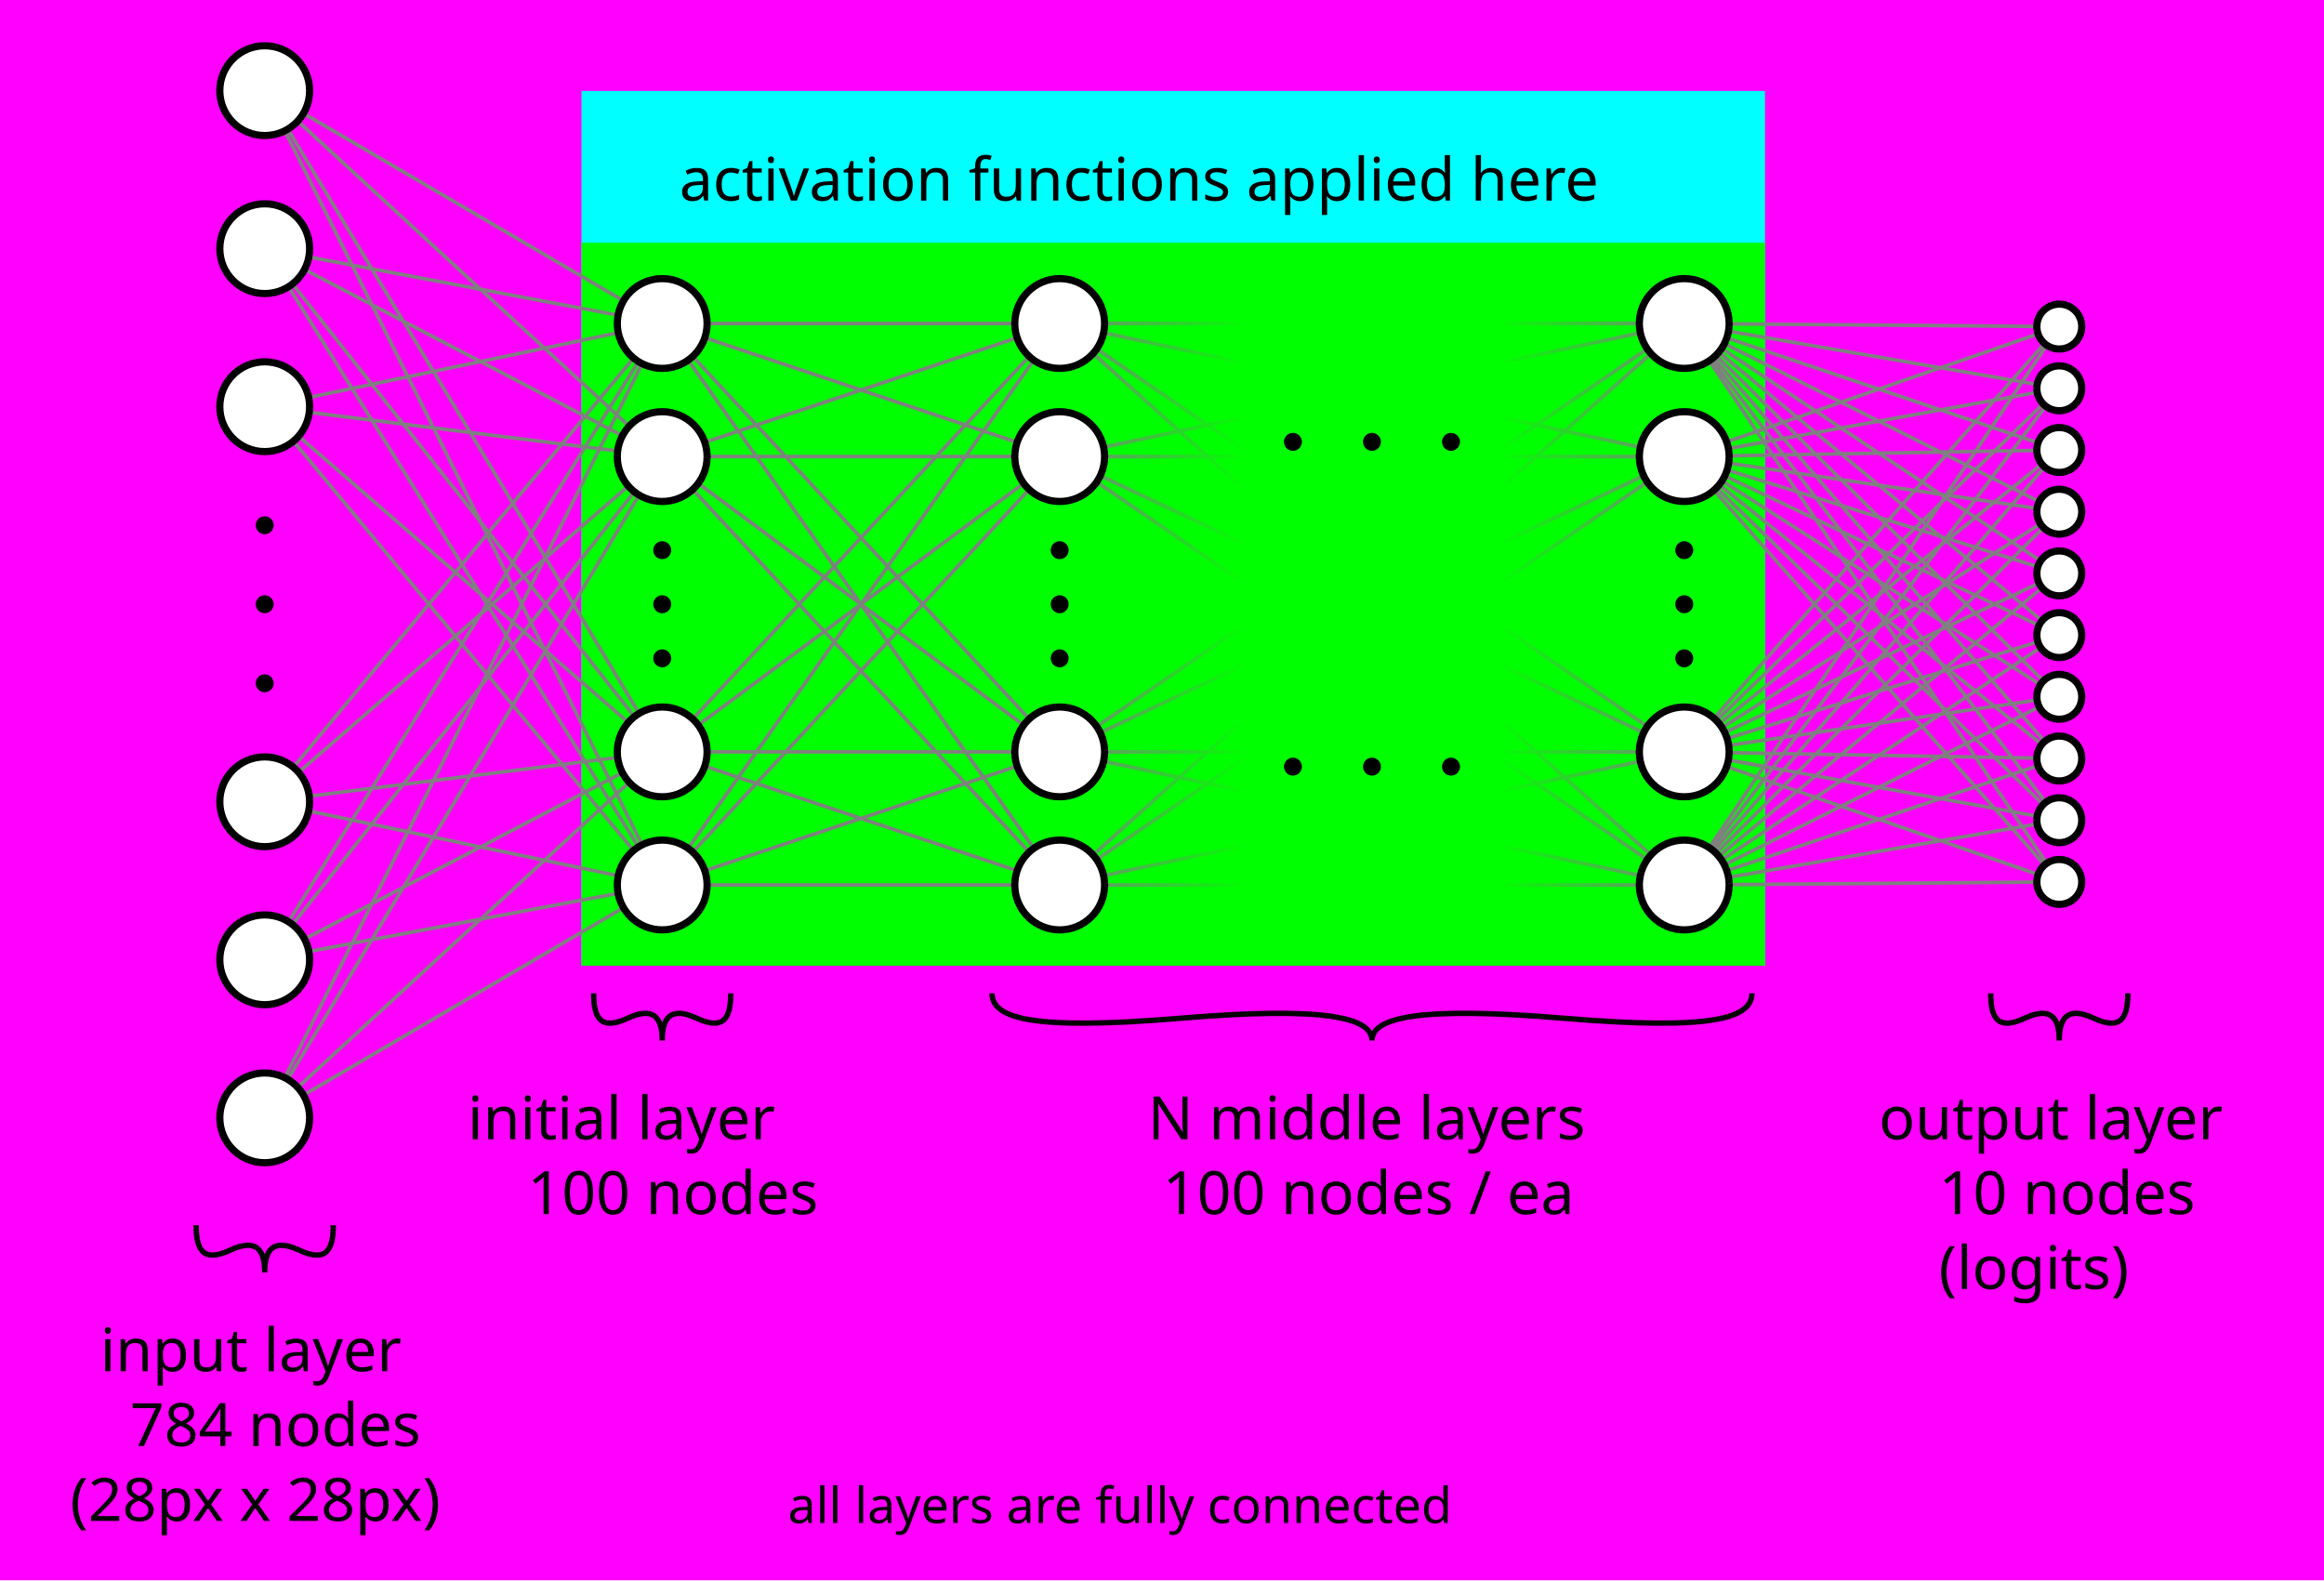
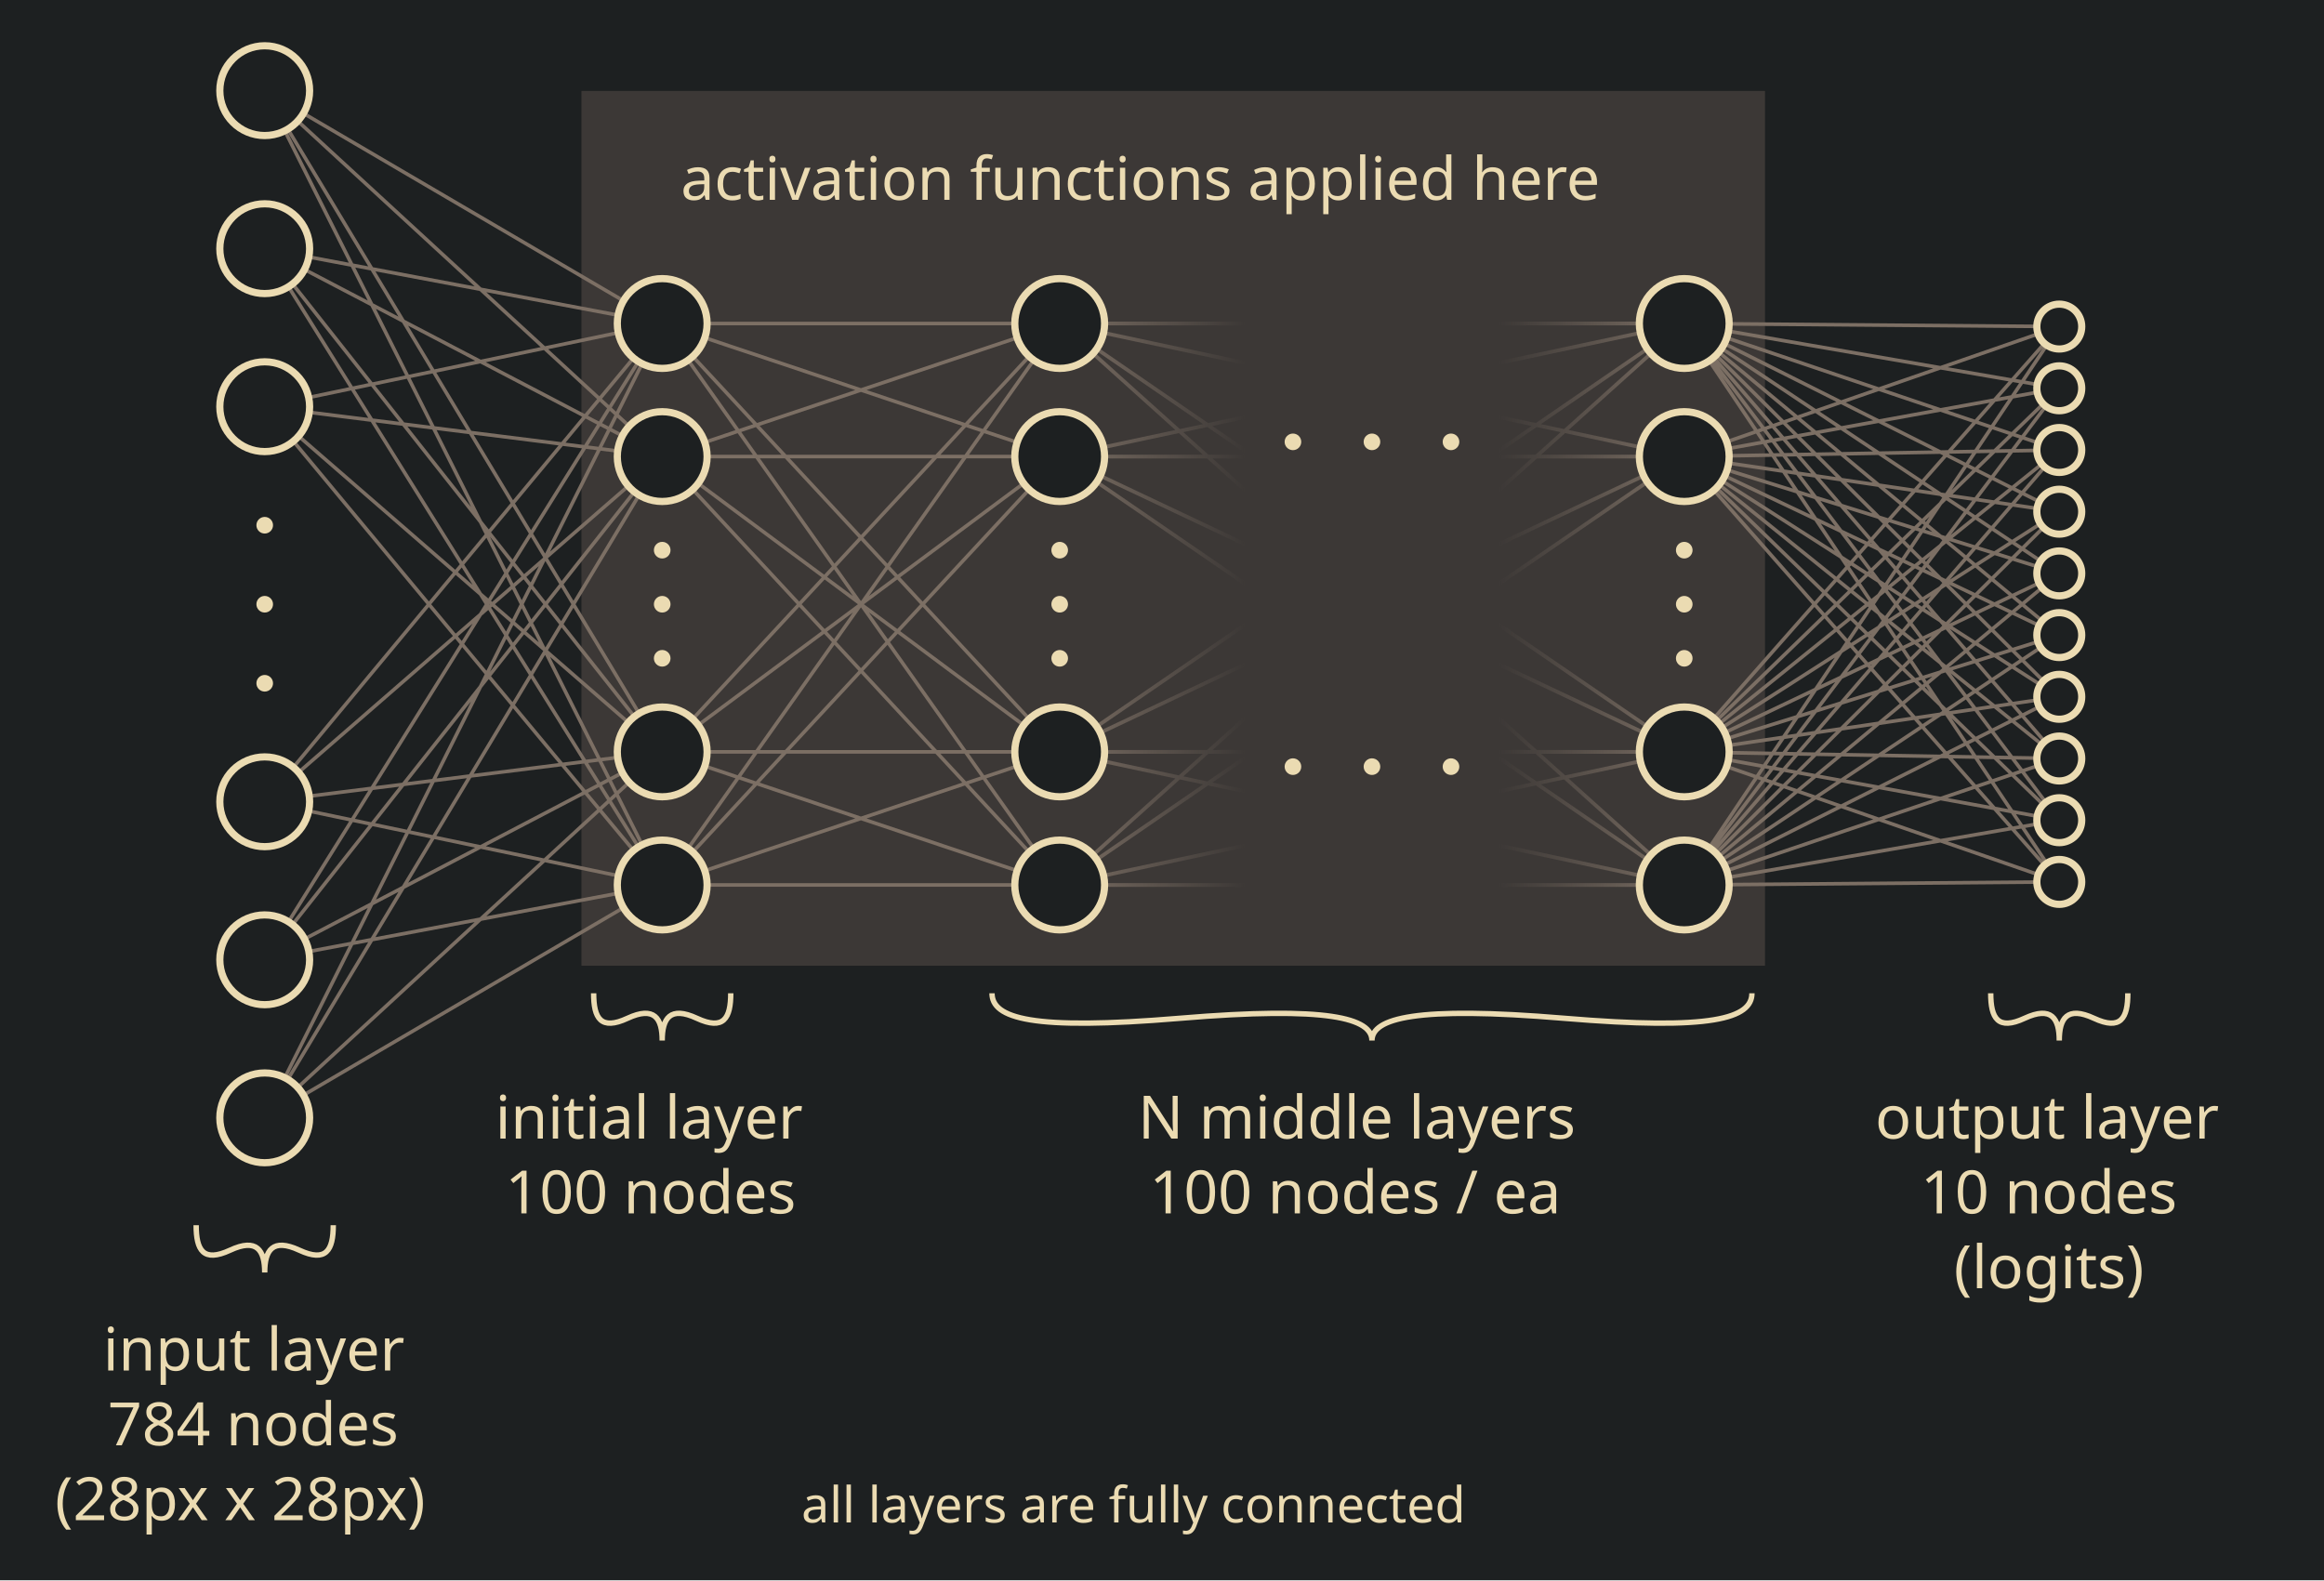
<svg xmlns="http://www.w3.org/2000/svg" xmlns:xlink="http://www.w3.org/1999/xlink" width="6.47in" height="4.4in" viewBox="0 0 164.338 111.76" version="1.1" id="svg5">
  <defs id="defs2">
    <rect x="24.61" y="334.189" width="118.49" height="93.561" id="rect21020" />
    <rect x="42.81" y="333.558" width="79.376" height="156.077" id="rect9575" />
    <linearGradient id="linearGradient3604">
-       <stop style="stop-color:#808080;stop-opacity:1;" offset="0" id="stop3608" />
-       <stop style="stop-color:#808080;stop-opacity:0" offset="0.3" id="stop4715" />
-       <stop style="stop-color:#808080;stop-opacity:0" offset="0.7" id="stop5144" />
-       <stop style="stop-color:#808080;stop-opacity:1" offset="1" id="stop3610" />
+       <stop style="stop-color:#7c6f64;stop-opacity:1;" offset="0" id="stop3608" />
+       <stop style="stop-color:#7c6f64;stop-opacity:0;" offset="0.3" id="stop4715" />
+       <stop style="stop-color:#7c6f64;stop-opacity:0;" offset="0.7" id="stop5144" />
+       <stop style="stop-color:#7c6f64;stop-opacity:1;" offset="1" id="stop3610" />
    </linearGradient>
    <linearGradient xlink:href="#linearGradient3604" id="linearGradient3615" x1="74.605" y1="45.91" x2="119.428" y2="45.91" gradientUnits="userSpaceOnUse" gradientTransform="translate(0,-3.175)" />
    <rect x="24.61" y="334.189" width="118.49" height="93.561" id="rect21020-6" />
    <rect x="24.61" y="334.189" width="139.454" height="94.472" id="rect21020-6-8" />
    <rect x="24.61" y="334.189" width="118.49" height="93.561" id="rect21020-6-4" />
    <rect x="24.61" y="334.189" width="297.964" height="29.207" id="rect21020-6-1" />
    <rect x="24.61" y="334.189" width="297.964" height="29.207" id="rect21020-6-1-6" />
  </defs>
  <g id="layer1">
-     <rect style="opacity:1;fill:#ff00ff;stroke:none;stroke-width:0.381;stroke-miterlimit:4;stroke-dasharray:none" id="rect52494" width="164.338" height="111.76" x="0" y="0" />
-     <rect style="fill:#00ffff;stroke:none;stroke-width:0.456;stroke-miterlimit:4;stroke-dasharray:none" id="rect36997-8" width="83.693" height="61.868" x="41.116" y="6.432" />
    <rect style="opacity:1;fill:#00ff00;stroke:none;stroke-width:0.414;stroke-miterlimit:4;stroke-dasharray:none" id="rect36997" width="83.693" height="51.13" x="41.116" y="17.17" />
-     <path style="fill:none;stroke:#808080;stroke-width:0.254;stroke-linecap:butt;stroke-linejoin:miter;stroke-miterlimit:4;stroke-dasharray:none;stroke-opacity:1" d="m 119.099,22.879 26.52,0.217 -26.52,9.195 26.52,-4.831 -26.52,25.717 26.52,-21.353 -26.52,30.766 26.52,-26.401 -26.52,16.989 26.52,-12.625 -26.52,22.037 26.52,-17.673 -26.52,8.261 26.52,-3.897 -26.52,13.309 26.52,-8.945 -26.52,-0.467 26.52,4.831 -26.52,4.581 26.52,-0.217 -26.52,-9.195 26.52,-30.081 -26.52,39.494 26.52,-35.13 -26.52,-4.581 26.52,8.945 -26.52,0.467 26.52,3.897 -26.52,-13.309 26.52,17.673 -26.52,-8.261 26.52,12.625 -26.52,-22.037 26.52,26.401 -26.52,-16.989 26.52,21.353 -26.52,-30.766 26.52,35.13 -26.52,-25.717 26.52,30.081 -26.52,-39.494" id="path5459" />
+     <rect style="opacity:1;fill:#1d2021;stroke:none;stroke-width:0.381;stroke-miterlimit:4;stroke-dasharray:none;fill-opacity:1" id="rect52494" width="164.338" height="111.76" x="0" y="0" />
+     <rect style="fill:#3c3836;stroke:none;stroke-width:0.456;stroke-miterlimit:4;stroke-dasharray:none;fill-opacity:1" id="rect36997-8" width="83.693" height="61.868" x="41.116" y="6.432" />
+     <path style="fill:none;stroke:#7c6f64;stroke-width:0.254;stroke-linecap:butt;stroke-linejoin:miter;stroke-miterlimit:4;stroke-dasharray:none;stroke-opacity:1" d="m 119.099,22.879 26.52,0.217 -26.52,9.195 26.52,-4.831 -26.52,25.717 26.52,-21.353 -26.52,30.766 26.52,-26.401 -26.52,16.989 26.52,-12.625 -26.52,22.037 26.52,-17.673 -26.52,8.261 26.52,-3.897 -26.52,13.309 26.52,-8.945 -26.52,-0.467 26.52,4.831 -26.52,4.581 26.52,-0.217 -26.52,-9.195 26.52,-30.081 -26.52,39.494 26.52,-35.13 -26.52,-4.581 26.52,8.945 -26.52,0.467 26.52,3.897 -26.52,-13.309 26.52,17.673 -26.52,-8.261 26.52,12.625 -26.52,-22.037 26.52,26.401 -26.52,-16.989 26.52,21.353 -26.52,-30.766 26.52,35.13 -26.52,-25.717 26.52,30.081 -26.52,-39.494" id="path5459" />
    <path style="opacity:1;mix-blend-mode:normal;fill:none;stroke:url(#linearGradient3615);stroke-width:0.265px;stroke-linecap:butt;stroke-linejoin:miter;stroke-opacity:1" d="m 74.934,22.879 44.165,-1e-6 -44.165,9.412 H 119.099 L 74.934,53.178 H 119.099 L 74.934,62.59 H 119.099 L 74.934,53.178 119.099,22.879 74.934,62.59 119.099,32.292 74.934,22.879 119.099,53.178 74.934,32.292 119.099,62.59 74.934,22.879" id="path3565" />
-     <path style="fill:none;stroke:#808080;stroke-width:0.254;stroke-linecap:butt;stroke-linejoin:miter;stroke-miterlimit:4;stroke-dasharray:none;stroke-opacity:1" d="m 46.827,22.879 28.108,2e-6 -28.108,9.412 28.108,3e-6 -28.108,20.886 28.108,3e-6 -28.108,9.412 H 74.934 L 46.827,53.178 74.934,22.879 46.827,62.59 74.934,32.292 46.827,22.879 74.934,53.178 46.827,32.292 74.934,62.59 46.827,22.879" id="path3432" />
-     <path style="fill:none;stroke:#808080;stroke-width:0.254;stroke-linecap:butt;stroke-linejoin:miter;stroke-miterlimit:4;stroke-dasharray:none;stroke-opacity:1" d="M 18.719,6.411 46.827,22.879 18.719,17.588 46.827,32.292 18.719,28.764 46.827,53.178 18.719,56.705 46.827,62.59 18.719,67.882 46.827,53.178 18.719,79.058 46.827,62.59 18.719,28.764 46.827,22.879 18.719,56.705 46.827,32.292 18.719,67.882 46.827,22.879 18.719,79.058 46.827,32.292 18.719,6.411 46.827,53.178 18.719,17.588 46.827,62.59 18.719,6.411" id="path3251" />
+     <path style="fill:none;stroke:#7c6f64;stroke-width:0.254;stroke-linecap:butt;stroke-linejoin:miter;stroke-miterlimit:4;stroke-dasharray:none;stroke-opacity:1" d="m 46.827,22.879 28.108,2e-6 -28.108,9.412 28.108,3e-6 -28.108,20.886 28.108,3e-6 -28.108,9.412 H 74.934 L 46.827,53.178 74.934,22.879 46.827,62.59 74.934,32.292 46.827,22.879 74.934,53.178 46.827,32.292 74.934,62.59 46.827,22.879" id="path3432" />
+     <path style="fill:none;stroke:#7c6f64;stroke-width:0.254;stroke-linecap:butt;stroke-linejoin:miter;stroke-miterlimit:4;stroke-dasharray:none;stroke-opacity:1" d="M 18.719,6.411 46.827,22.879 18.719,17.588 46.827,32.292 18.719,28.764 46.827,53.178 18.719,56.705 46.827,62.59 18.719,67.882 46.827,53.178 18.719,79.058 46.827,62.59 18.719,28.764 46.827,22.879 18.719,56.705 46.827,32.292 18.719,67.882 46.827,22.879 18.719,79.058 46.827,32.292 18.719,6.411 46.827,53.178 18.719,17.588 46.827,62.59 18.719,6.411" id="path3251" />
    <g id="g2278" transform="translate(-5.050046,-7.9375)">
-       <circle style="fill:#ffffff;stroke:#000000;stroke-width:0.508;stroke-miterlimit:4;stroke-dasharray:none" id="path31" cx="23.769" cy="25.525" r="3.175" />
-       <circle style="fill:#ffffff;stroke:#000000;stroke-width:0.508;stroke-miterlimit:4;stroke-dasharray:none" id="path31-1" cx="23.769" cy="14.349" r="3.175" />
-       <circle style="fill:#ffffff;stroke:#000000;stroke-width:0.508;stroke-miterlimit:4;stroke-dasharray:none" id="path31-2" cx="23.769" cy="36.701" r="3.175" />
+       <circle style="fill:#1d2021;stroke:#ebdbb2;stroke-width:0.508;stroke-miterlimit:4;stroke-dasharray:none;stroke-opacity:1;fill-opacity:1" id="path31" cx="23.769" cy="25.525" r="3.175" />
+       <circle style="fill:#1d2021;stroke:#ebdbb2;stroke-width:0.508;stroke-miterlimit:4;stroke-dasharray:none;stroke-opacity:1;fill-opacity:1" id="path31-1" cx="23.769" cy="14.349" r="3.175" />
+       <circle style="fill:#1d2021;stroke:#ebdbb2;stroke-width:0.508;stroke-miterlimit:4;stroke-dasharray:none;stroke-opacity:1;fill-opacity:1" id="path31-2" cx="23.769" cy="36.701" r="3.175" />
      <g id="g1730">
-         <circle style="fill:#000000;stroke:#000000;stroke-width:0.094;stroke-miterlimit:4;stroke-dasharray:none" id="path31-2-9" cx="23.769" cy="45.084" r="0.588" />
-         <circle style="fill:#000000;stroke:#000000;stroke-width:0.094;stroke-miterlimit:4;stroke-dasharray:none" id="path31-2-9-0" cx="23.769" cy="50.672" r="0.588" />
-         <circle style="fill:#000000;stroke:#000000;stroke-width:0.094;stroke-miterlimit:4;stroke-dasharray:none" id="path31-2-9-0-1" cx="23.769" cy="56.261" r="0.588" />
+         <circle style="fill:#ebdbb2;stroke:none;stroke-width:0.094;stroke-miterlimit:4;stroke-dasharray:none;stroke-opacity:1;fill-opacity:1" id="path31-2-9" cx="23.769" cy="45.084" r="0.588" />
+         <circle style="fill:#ebdbb2;stroke:none;stroke-width:0.094;stroke-miterlimit:4;stroke-dasharray:none;stroke-opacity:1;fill-opacity:1" id="path31-2-9-0" cx="23.769" cy="50.672" r="0.588" />
+         <circle style="fill:#ebdbb2;stroke:none;stroke-width:0.094;stroke-miterlimit:4;stroke-dasharray:none;stroke-opacity:1;fill-opacity:1" id="path31-2-9-0-1" cx="23.769" cy="56.261" r="0.588" />
      </g>
-       <circle style="fill:#ffffff;stroke:#000000;stroke-width:0.508;stroke-miterlimit:4;stroke-dasharray:none" id="path31-2-0" cx="23.769" cy="75.819" r="3.175" />
-       <circle style="fill:#ffffff;stroke:#000000;stroke-width:0.508;stroke-miterlimit:4;stroke-dasharray:none" id="path31-2-0-9" cx="23.769" cy="86.996" r="3.175" />
-       <circle style="fill:#ffffff;stroke:#000000;stroke-width:0.508;stroke-miterlimit:4;stroke-dasharray:none" id="path31-2-06" cx="23.769" cy="64.643" r="3.175" />
+       <circle style="fill:#1d2021;stroke:#ebdbb2;stroke-width:0.508;stroke-miterlimit:4;stroke-dasharray:none;stroke-opacity:1;fill-opacity:1" id="path31-2-0" cx="23.769" cy="75.819" r="3.175" />
+       <circle style="fill:#1d2021;stroke:#ebdbb2;stroke-width:0.508;stroke-miterlimit:4;stroke-dasharray:none;stroke-opacity:1;fill-opacity:1" id="path31-2-0-9" cx="23.769" cy="86.996" r="3.175" />
+       <circle style="fill:#1d2021;stroke:#ebdbb2;stroke-width:0.508;stroke-miterlimit:4;stroke-dasharray:none;stroke-opacity:1;fill-opacity:1" id="path31-2-06" cx="23.769" cy="64.643" r="3.175" />
    </g>
    <g id="g2287" transform="translate(-3.669126,-8.123282)">
-       <circle style="fill:#ffffff;stroke:#000000;stroke-width:0.508;stroke-miterlimit:4;stroke-dasharray:none" id="path31-29" cx="50.496" cy="31.003" r="3.175" />
-       <circle style="fill:#ffffff;stroke:#000000;stroke-width:0.508;stroke-miterlimit:4;stroke-dasharray:none" id="path31-2-7" cx="50.496" cy="40.415" r="3.175" />
-       <circle style="fill:#000000;stroke:#000000;stroke-width:0.094;stroke-miterlimit:4;stroke-dasharray:none" id="path31-2-9-6" cx="50.496" cy="47.034" r="0.588" />
-       <circle style="fill:#000000;stroke:#000000;stroke-width:0.094;stroke-miterlimit:4;stroke-dasharray:none" id="path31-2-9-0-8" cx="50.496" cy="50.858" r="0.588" />
-       <circle style="fill:#000000;stroke:#000000;stroke-width:0.094;stroke-miterlimit:4;stroke-dasharray:none" id="path31-2-9-0-1-2" cx="50.496" cy="54.682" r="0.588" />
-       <circle style="fill:#ffffff;stroke:#000000;stroke-width:0.508;stroke-miterlimit:4;stroke-dasharray:none" id="path31-2-0-99" cx="50.496" cy="70.713" r="3.175" />
-       <circle style="fill:#ffffff;stroke:#000000;stroke-width:0.508;stroke-miterlimit:4;stroke-dasharray:none" id="path31-2-06-8" cx="50.496" cy="61.301" r="3.175" />
+       <circle style="fill:#1d2021;stroke:#ebdbb2;stroke-width:0.508;stroke-miterlimit:4;stroke-dasharray:none;stroke-opacity:1;fill-opacity:1" id="path31-29" cx="50.496" cy="31.003" r="3.175" />
+       <circle style="fill:#1d2021;stroke:#ebdbb2;stroke-width:0.508;stroke-miterlimit:4;stroke-dasharray:none;stroke-opacity:1;fill-opacity:1" id="path31-2-7" cx="50.496" cy="40.415" r="3.175" />
+       <circle style="fill:#ebdbb2;stroke:none;stroke-width:0.094;stroke-miterlimit:4;stroke-dasharray:none;stroke-opacity:1;fill-opacity:1" id="path31-2-9-6" cx="50.496" cy="47.034" r="0.588" />
+       <circle style="fill:#ebdbb2;stroke:none;stroke-width:0.094;stroke-miterlimit:4;stroke-dasharray:none;stroke-opacity:1;fill-opacity:1" id="path31-2-9-0-8" cx="50.496" cy="50.858" r="0.588" />
+       <circle style="fill:#ebdbb2;stroke:none;stroke-width:0.094;stroke-miterlimit:4;stroke-dasharray:none;stroke-opacity:1;fill-opacity:1" id="path31-2-9-0-1-2" cx="50.496" cy="54.682" r="0.588" />
+       <circle style="fill:#1d2021;stroke:#ebdbb2;stroke-width:0.508;stroke-miterlimit:4;stroke-dasharray:none;stroke-opacity:1;fill-opacity:1" id="path31-2-0-99" cx="50.496" cy="70.713" r="3.175" />
+       <circle style="fill:#1d2021;stroke:#ebdbb2;stroke-width:0.508;stroke-miterlimit:4;stroke-dasharray:none;stroke-opacity:1;fill-opacity:1" id="path31-2-06-8" cx="50.496" cy="61.301" r="3.175" />
    </g>
    <g id="g2444" transform="translate(18.45019,-8.838076)">
-       <circle style="fill:#ffffff;stroke:#000000;stroke-width:0.508;stroke-miterlimit:4;stroke-dasharray:none" id="path31-29-0-4-9" cx="127.169" cy="31.935" r="1.587" />
-       <circle style="fill:#ffffff;stroke:#000000;stroke-width:0.508;stroke-miterlimit:4;stroke-dasharray:none" id="path31-29-0-4-9-2" cx="127.169" cy="36.299" r="1.587" />
-       <circle style="fill:#ffffff;stroke:#000000;stroke-width:0.508;stroke-miterlimit:4;stroke-dasharray:none" id="path31-29-0-4-9-2-1" cx="127.169" cy="40.663" r="1.587" />
-       <circle style="fill:#ffffff;stroke:#000000;stroke-width:0.508;stroke-miterlimit:4;stroke-dasharray:none" id="path31-29-0-4-9-8" cx="127.169" cy="45.027" r="1.587" />
-       <circle style="fill:#ffffff;stroke:#000000;stroke-width:0.508;stroke-miterlimit:4;stroke-dasharray:none" id="path31-29-0-4-9-2-3" cx="127.169" cy="49.391" r="1.587" />
-       <circle style="fill:#ffffff;stroke:#000000;stroke-width:0.508;stroke-miterlimit:4;stroke-dasharray:none" id="path31-29-0-4-9-2-1-2" cx="127.169" cy="53.755" r="1.587" />
-       <circle style="fill:#ffffff;stroke:#000000;stroke-width:0.508;stroke-miterlimit:4;stroke-dasharray:none" id="path31-29-0-4-9-2-1-6" cx="127.169" cy="58.119" r="1.587" />
-       <circle style="fill:#ffffff;stroke:#000000;stroke-width:0.508;stroke-miterlimit:4;stroke-dasharray:none" id="path31-29-0-4-9-8-5" cx="127.169" cy="62.483" r="1.587" />
-       <circle style="fill:#ffffff;stroke:#000000;stroke-width:0.508;stroke-miterlimit:4;stroke-dasharray:none" id="path31-29-0-4-9-2-3-7" cx="127.169" cy="66.847" r="1.587" />
-       <circle style="fill:#ffffff;stroke:#000000;stroke-width:0.508;stroke-miterlimit:4;stroke-dasharray:none" id="path31-29-0-4-9-2-1-2-3" cx="127.169" cy="71.211" r="1.587" />
+       <circle style="fill:#1d2021;stroke:#ebdbb2;stroke-width:0.508;stroke-miterlimit:4;stroke-dasharray:none;stroke-opacity:1;fill-opacity:1" id="path31-29-0-4-9" cx="127.169" cy="31.935" r="1.587" />
+       <circle style="fill:#1d2021;stroke:#ebdbb2;stroke-width:0.508;stroke-miterlimit:4;stroke-dasharray:none;stroke-opacity:1;fill-opacity:1" id="path31-29-0-4-9-2" cx="127.169" cy="36.299" r="1.587" />
+       <circle style="fill:#1d2021;stroke:#ebdbb2;stroke-width:0.508;stroke-miterlimit:4;stroke-dasharray:none;stroke-opacity:1;fill-opacity:1" id="path31-29-0-4-9-2-1" cx="127.169" cy="40.663" r="1.587" />
+       <circle style="fill:#1d2021;stroke:#ebdbb2;stroke-width:0.508;stroke-miterlimit:4;stroke-dasharray:none;stroke-opacity:1;fill-opacity:1" id="path31-29-0-4-9-8" cx="127.169" cy="45.027" r="1.587" />
+       <circle style="fill:#1d2021;stroke:#ebdbb2;stroke-width:0.508;stroke-miterlimit:4;stroke-dasharray:none;stroke-opacity:1;fill-opacity:1" id="path31-29-0-4-9-2-3" cx="127.169" cy="49.391" r="1.587" />
+       <circle style="fill:#1d2021;stroke:#ebdbb2;stroke-width:0.508;stroke-miterlimit:4;stroke-dasharray:none;stroke-opacity:1;fill-opacity:1" id="path31-29-0-4-9-2-1-2" cx="127.169" cy="53.755" r="1.587" />
+       <circle style="fill:#1d2021;stroke:#ebdbb2;stroke-width:0.508;stroke-miterlimit:4;stroke-dasharray:none;stroke-opacity:1;fill-opacity:1" id="path31-29-0-4-9-2-1-6" cx="127.169" cy="58.119" r="1.587" />
+       <circle style="fill:#1d2021;stroke:#ebdbb2;stroke-width:0.508;stroke-miterlimit:4;stroke-dasharray:none;stroke-opacity:1;fill-opacity:1" id="path31-29-0-4-9-8-5" cx="127.169" cy="62.483" r="1.587" />
+       <circle style="fill:#1d2021;stroke:#ebdbb2;stroke-width:0.508;stroke-miterlimit:4;stroke-dasharray:none;stroke-opacity:1;fill-opacity:1" id="path31-29-0-4-9-2-3-7" cx="127.169" cy="66.847" r="1.587" />
+       <circle style="fill:#1d2021;stroke:#ebdbb2;stroke-width:0.508;stroke-miterlimit:4;stroke-dasharray:none;stroke-opacity:1;fill-opacity:1" id="path31-29-0-4-9-2-1-2-3" cx="127.169" cy="71.211" r="1.587" />
    </g>
    <g id="g3056" transform="translate(1.763894,-3.175)">
      <g id="g1818" transform="translate(7.132372,-3.161996)">
-         <circle style="fill:#000000;stroke:#000000;stroke-width:0.094;stroke-miterlimit:4;stroke-dasharray:none" id="path31-2-9-9" cx="-37.587" cy="82.532" r="0.588" transform="rotate(-90)" />
-         <circle style="fill:#000000;stroke:#000000;stroke-width:0.094;stroke-miterlimit:4;stroke-dasharray:none" id="path31-2-9-0-15" cx="-37.587" cy="88.12" r="0.588" transform="rotate(-90)" />
-         <circle style="fill:#000000;stroke:#000000;stroke-width:0.094;stroke-miterlimit:4;stroke-dasharray:none" id="path31-2-9-0-1-8" cx="-37.587" cy="93.709" r="0.588" transform="rotate(-90)" />
-         <circle style="fill:#000000;stroke:#000000;stroke-width:0.094;stroke-miterlimit:4;stroke-dasharray:none" id="path31-2-9-9-2" cx="-60.557" cy="82.532" r="0.588" transform="rotate(-90)" />
-         <circle style="fill:#000000;stroke:#000000;stroke-width:0.094;stroke-miterlimit:4;stroke-dasharray:none" id="path31-2-9-0-15-8" cx="-60.557" cy="88.12" r="0.588" transform="rotate(-90)" />
-         <circle style="fill:#000000;stroke:#000000;stroke-width:0.094;stroke-miterlimit:4;stroke-dasharray:none" id="path31-2-9-0-1-8-3" cx="-60.557" cy="93.709" r="0.588" transform="rotate(-90)" />
+         <circle style="fill:#ebdbb2;stroke:none;stroke-width:0.094;stroke-miterlimit:4;stroke-dasharray:none;stroke-opacity:1;fill-opacity:1" id="path31-2-9-9" cx="-37.587" cy="82.532" r="0.588" transform="rotate(-90)" />
+         <circle style="fill:#ebdbb2;stroke:none;stroke-width:0.094;stroke-miterlimit:4;stroke-dasharray:none;stroke-opacity:1;fill-opacity:1" id="path31-2-9-0-15" cx="-37.587" cy="88.12" r="0.588" transform="rotate(-90)" />
+         <circle style="fill:#ebdbb2;stroke:none;stroke-width:0.094;stroke-miterlimit:4;stroke-dasharray:none;stroke-opacity:1;fill-opacity:1" id="path31-2-9-0-1-8" cx="-37.587" cy="93.709" r="0.588" transform="rotate(-90)" />
+         <circle style="fill:#ebdbb2;stroke:none;stroke-width:0.094;stroke-miterlimit:4;stroke-dasharray:none;stroke-opacity:1;fill-opacity:1" id="path31-2-9-9-2" cx="-60.557" cy="82.532" r="0.588" transform="rotate(-90)" />
+         <circle style="fill:#ebdbb2;stroke:none;stroke-width:0.094;stroke-miterlimit:4;stroke-dasharray:none;stroke-opacity:1;fill-opacity:1" id="path31-2-9-0-15-8" cx="-60.557" cy="88.12" r="0.588" transform="rotate(-90)" />
+         <circle style="fill:#ebdbb2;stroke:none;stroke-width:0.094;stroke-miterlimit:4;stroke-dasharray:none;stroke-opacity:1;fill-opacity:1" id="path31-2-9-0-1-8-3" cx="-60.557" cy="93.709" r="0.588" transform="rotate(-90)" />
      </g>
      <g id="g2432" transform="translate(2.381637,-4.832523)">
-         <circle style="fill:#ffffff;stroke:#000000;stroke-width:0.508;stroke-miterlimit:4;stroke-dasharray:none" id="path31-29-0" cx="70.789" cy="30.887" r="3.175" />
-         <circle style="fill:#ffffff;stroke:#000000;stroke-width:0.508;stroke-miterlimit:4;stroke-dasharray:none" id="path31-2-7-0" cx="70.789" cy="40.299" r="3.175" />
-         <circle style="fill:#000000;stroke:#000000;stroke-width:0.094;stroke-miterlimit:4;stroke-dasharray:none" id="path31-2-9-6-8" cx="70.789" cy="46.918" r="0.588" />
-         <circle style="fill:#000000;stroke:#000000;stroke-width:0.094;stroke-miterlimit:4;stroke-dasharray:none" id="path31-2-9-0-8-7" cx="70.789" cy="50.742" r="0.588" />
-         <circle style="fill:#000000;stroke:#000000;stroke-width:0.094;stroke-miterlimit:4;stroke-dasharray:none" id="path31-2-9-0-1-2-3" cx="70.789" cy="54.567" r="0.588" />
-         <circle style="fill:#ffffff;stroke:#000000;stroke-width:0.508;stroke-miterlimit:4;stroke-dasharray:none" id="path31-2-0-99-8" cx="70.789" cy="70.598" r="3.175" />
-         <circle style="fill:#ffffff;stroke:#000000;stroke-width:0.508;stroke-miterlimit:4;stroke-dasharray:none" id="path31-2-06-8-4" cx="70.789" cy="61.185" r="3.175" />
+         <circle style="fill:#1d2021;stroke:#ebdbb2;stroke-width:0.508;stroke-miterlimit:4;stroke-dasharray:none;stroke-opacity:1;fill-opacity:1" id="path31-29-0" cx="70.789" cy="30.887" r="3.175" />
+         <circle style="fill:#1d2021;stroke:#ebdbb2;stroke-width:0.508;stroke-miterlimit:4;stroke-dasharray:none;stroke-opacity:1;fill-opacity:1" id="path31-2-7-0" cx="70.789" cy="40.299" r="3.175" />
+         <circle style="fill:#ebdbb2;stroke:none;stroke-width:0.094;stroke-miterlimit:4;stroke-dasharray:none;stroke-opacity:1;fill-opacity:1" id="path31-2-9-6-8" cx="70.789" cy="46.918" r="0.588" />
+         <circle style="fill:#ebdbb2;stroke:none;stroke-width:0.094;stroke-miterlimit:4;stroke-dasharray:none;stroke-opacity:1;fill-opacity:1" id="path31-2-9-0-8-7" cx="70.789" cy="50.742" r="0.588" />
+         <circle style="fill:#ebdbb2;stroke:none;stroke-width:0.094;stroke-miterlimit:4;stroke-dasharray:none;stroke-opacity:1;fill-opacity:1" id="path31-2-9-0-1-2-3" cx="70.789" cy="54.567" r="0.588" />
+         <circle style="fill:#1d2021;stroke:#ebdbb2;stroke-width:0.508;stroke-miterlimit:4;stroke-dasharray:none;stroke-opacity:1;fill-opacity:1" id="path31-2-0-99-8" cx="70.789" cy="70.598" r="3.175" />
+         <circle style="fill:#1d2021;stroke:#ebdbb2;stroke-width:0.508;stroke-miterlimit:4;stroke-dasharray:none;stroke-opacity:1;fill-opacity:1" id="path31-2-06-8-4" cx="70.789" cy="61.185" r="3.175" />
      </g>
      <g id="g1520" transform="translate(13.97127,-5.041338)">
-         <circle style="fill:#ffffff;stroke:#000000;stroke-width:0.508;stroke-miterlimit:4;stroke-dasharray:none" id="path31-29-0-4" cx="103.364" cy="31.096" r="3.175" />
-         <circle style="fill:#ffffff;stroke:#000000;stroke-width:0.508;stroke-miterlimit:4;stroke-dasharray:none" id="path31-2-7-0-2" cx="103.364" cy="40.508" r="3.175" />
-         <circle style="fill:#000000;stroke:#000000;stroke-width:0.094;stroke-miterlimit:4;stroke-dasharray:none" id="path31-2-9-6-8-5" cx="103.364" cy="47.127" r="0.588" />
-         <circle style="fill:#000000;stroke:#000000;stroke-width:0.094;stroke-miterlimit:4;stroke-dasharray:none" id="path31-2-9-0-8-7-0" cx="103.364" cy="50.951" r="0.588" />
-         <circle style="fill:#000000;stroke:#000000;stroke-width:0.094;stroke-miterlimit:4;stroke-dasharray:none" id="path31-2-9-0-1-2-3-7" cx="103.364" cy="54.776" r="0.588" />
-         <circle style="fill:#ffffff;stroke:#000000;stroke-width:0.508;stroke-miterlimit:4;stroke-dasharray:none" id="path31-2-0-99-8-0" cx="103.364" cy="70.806" r="3.175" />
-         <circle style="fill:#ffffff;stroke:#000000;stroke-width:0.508;stroke-miterlimit:4;stroke-dasharray:none" id="path31-2-06-8-4-7" cx="103.364" cy="61.394" r="3.175" />
+         <circle style="fill:#1d2021;stroke:#ebdbb2;stroke-width:0.508;stroke-miterlimit:4;stroke-dasharray:none;stroke-opacity:1;fill-opacity:1" id="path31-29-0-4" cx="103.364" cy="31.096" r="3.175" />
+         <circle style="fill:#1d2021;stroke:#ebdbb2;stroke-width:0.508;stroke-miterlimit:4;stroke-dasharray:none;stroke-opacity:1;fill-opacity:1" id="path31-2-7-0-2" cx="103.364" cy="40.508" r="3.175" />
+         <circle style="fill:#ebdbb2;stroke:none;stroke-width:0.094;stroke-miterlimit:4;stroke-dasharray:none;stroke-opacity:1;fill-opacity:1" id="path31-2-9-6-8-5" cx="103.364" cy="47.127" r="0.588" />
+         <circle style="fill:#ebdbb2;stroke:none;stroke-width:0.094;stroke-miterlimit:4;stroke-dasharray:none;stroke-opacity:1;fill-opacity:1" id="path31-2-9-0-8-7-0" cx="103.364" cy="50.951" r="0.588" />
+         <circle style="fill:#ebdbb2;stroke:none;stroke-width:0.094;stroke-miterlimit:4;stroke-dasharray:none;stroke-opacity:1;fill-opacity:1" id="path31-2-9-0-1-2-3-7" cx="103.364" cy="54.776" r="0.588" />
+         <circle style="fill:#1d2021;stroke:#ebdbb2;stroke-width:0.508;stroke-miterlimit:4;stroke-dasharray:none;stroke-opacity:1;fill-opacity:1" id="path31-2-0-99-8-0" cx="103.364" cy="70.806" r="3.175" />
+         <circle style="fill:#1d2021;stroke:#ebdbb2;stroke-width:0.508;stroke-miterlimit:4;stroke-dasharray:none;stroke-opacity:1;fill-opacity:1" id="path31-2-06-8-4-7" cx="103.364" cy="61.394" r="3.175" />
      </g>
    </g>
-     <text xml:space="preserve" transform="scale(0.2645833)" id="text9573" style="font-style:normal;font-variant:normal;font-weight:normal;font-stretch:normal;font-size:40px;line-height:1.25;font-family:'Iosevka Fixed';-inkscape-font-specification:'Iosevka Fixed';word-spacing:0px;white-space:pre;shape-inside:url(#rect9575)" />
-     <path id="path15245-8-0-8" style="fill:none;stroke:#000000;stroke-width:0.381;stroke-linecap:butt;stroke-linejoin:miter;stroke-miterlimit:4;stroke-dasharray:none;stroke-opacity:1" d="m 23.566,86.652 c 0,1.769 -0.501,2.651 -2.397,1.769 -1.896,-0.881 -2.451,0 -2.451,1.575 m -4.847,-3.344 c 0,1.769 0.501,2.651 2.397,1.769 1.896,-0.881 2.451,0 2.451,1.575" />
-     <text xml:space="preserve" transform="matrix(0.2645833,0,0,0.2645833,-3.467492,4.7625)" id="text21018" style="font-size:16px;line-height:1.25;font-family:'Iosevka Fixed';-inkscape-font-specification:'Iosevka Fixed';text-align:center;word-spacing:0px;white-space:pre;shape-inside:url(#rect21020)" x="43.504" y="0">
-       <tspan x="39.854" y="348.541" id="tspan53305">input layer
+     <text xml:space="preserve" transform="scale(0.2645833)" id="text9573" style="font-style:normal;font-variant:normal;font-weight:normal;font-stretch:normal;font-size:40px;line-height:1.25;font-family:'Iosevka Fixed';-inkscape-font-specification:'Iosevka Fixed';word-spacing:0px;white-space:pre;shape-inside:url(#rect9575);display:inline" />
+     <path id="path15245-8-0-8" style="fill:none;stroke:#ebdbb2;stroke-width:0.381;stroke-linecap:butt;stroke-linejoin:miter;stroke-miterlimit:4;stroke-dasharray:none;stroke-opacity:1" d="m 23.566,86.652 c 0,1.769 -0.501,2.651 -2.397,1.769 -1.896,-0.881 -2.451,0 -2.451,1.575 m -4.847,-3.344 c 0,1.769 0.501,2.651 2.397,1.769 1.896,-0.881 2.451,0 2.451,1.575" />
+     <text xml:space="preserve" transform="matrix(0.2645833,0,0,0.2645833,-3.467492,4.7625)" id="text21018" style="font-size:16px;line-height:1.25;font-family:'Iosevka Fixed';-inkscape-font-specification:'Iosevka Fixed';text-align:center;word-spacing:0px;white-space:pre;shape-inside:url(#rect21020);display:inline;fill:#ebdbb2;fill-opacity:1" x="43.504" y="0">
+       <tspan x="40.663" y="348.346" id="tspan29080">input layer
</tspan>
-       <tspan x="47.854" y="368.541" id="tspan53307">784 nodes
+       <tspan x="41.909" y="368.346" id="tspan29082">784 nodes
</tspan>
-       <tspan x="31.854" y="388.541" id="tspan53309">(28px x 28px)</tspan>
+       <tspan x="27.808" y="388.346" id="tspan29084">(28px x 28px)</tspan>
    </text>
-     <g id="g37309">
-       <path id="path15245-8-0" style="fill:none;stroke:#000000;stroke-width:0.381;stroke-linecap:butt;stroke-linejoin:miter;stroke-miterlimit:4;stroke-dasharray:none;stroke-opacity:1" d="m 51.674,70.248 c 0,1.769 -0.501,2.651 -2.397,1.769 -1.896,-0.881 -2.451,0 -2.451,1.575 m -4.847,-3.344 c 0,1.769 0.501,2.651 2.397,1.769 1.896,-0.881 2.451,0 2.451,1.575" />
-       <text xml:space="preserve" transform="matrix(0.2645833,0,0,0.2645833,24.64004,-11.64167)" id="text21018-8" style="font-size:16px;line-height:1.25;font-family:'Iosevka Fixed';-inkscape-font-specification:'Iosevka Fixed';text-align:center;word-spacing:0px;white-space:pre;shape-inside:url(#rect21020-6)" x="43.504" y="0">
-         <tspan x="31.854" y="348.541" id="tspan53311">initial layer
+     <path id="path15245-8-0" style="fill:none;stroke:#ebdbb2;stroke-width:0.381;stroke-linecap:butt;stroke-linejoin:miter;stroke-miterlimit:4;stroke-dasharray:none;stroke-opacity:1" d="m 51.674,70.248 c 0,1.769 -0.501,2.651 -2.397,1.769 -1.896,-0.881 -2.451,0 -2.451,1.575 m -4.847,-3.344 c 0,1.769 0.501,2.651 2.397,1.769 1.896,-0.881 2.451,0 2.451,1.575" />
+     <text xml:space="preserve" transform="matrix(0.2645833,0,0,0.2645833,24.64004,-11.64167)" id="text21018-8" style="font-size:16px;line-height:1.25;font-family:'Iosevka Fixed';-inkscape-font-specification:'Iosevka Fixed';text-align:center;word-spacing:0px;white-space:pre;shape-inside:url(#rect21020-6);display:inline;fill:#ebdbb2;fill-opacity:1" x="43.504" y="0">
+       <tspan x="39.241" y="348.346" id="tspan29086">initial layer
</tspan>
-         <tspan x="47.854" y="368.541" id="tspan53313">100 nodes
+       <tspan x="41.909" y="368.346" id="tspan29088">100 nodes
</tspan>
-       </text>
-     </g>
-     <text xml:space="preserve" transform="matrix(0.2645833,0,0,0.2645833,37.03325,-78.03238)" id="text21018-8-5" style="font-size:16px;line-height:1.25;font-family:'Iosevka Fixed';-inkscape-font-specification:'Iosevka Fixed';text-align:center;word-spacing:0px;white-space:pre;shape-inside:url(#rect21020-6-1)" x="43.504" y="0">
-       <tspan x="41.592" y="348.541" id="tspan53315">activation functions applied here</tspan>
    </text>
-     <text xml:space="preserve" transform="matrix(0.2645833,0,0,0.2645833,36.2395,16.13042)" id="text21018-8-5-1" style="font-size:13.333px;line-height:1.25;font-family:'Iosevka Fixed';-inkscape-font-specification:'Iosevka Fixed';text-align:center;word-spacing:0px;white-space:pre;shape-inside:url(#rect21020-6-1-6)" x="43.504" y="0">
-       <tspan x="73.592" y="346.149" id="tspan53317">all layers are fully connected</tspan>
+     <text xml:space="preserve" transform="matrix(0.2645833,0,0,0.2645833,37.03325,-78.03238)" id="text21018-8-5" style="font-size:16px;line-height:1.25;font-family:'Iosevka Fixed';-inkscape-font-specification:'Iosevka Fixed';text-align:center;word-spacing:0px;white-space:pre;shape-inside:url(#rect21020-6-1);display:inline;fill:#ebdbb2;fill-opacity:1" x="43.504" y="0">
+       <tspan x="41.963" y="348.346" id="tspan29090">activation functions applied here</tspan>
    </text>
-     <g id="g35578" transform="translate(0,-16.40417)">
-       <path id="path15245-8-3" style="fill:none;stroke:#000000;stroke-width:0.381;stroke-linecap:butt;stroke-linejoin:miter;stroke-miterlimit:4;stroke-dasharray:none;stroke-opacity:1" d="m 150.466,86.652 c 0,1.769 -0.501,2.651 -2.397,1.769 -1.896,-0.881 -2.451,0 -2.451,1.575 m -4.847,-3.344 c 0,1.769 0.501,2.651 2.397,1.769 1.896,-0.881 2.451,0 2.451,1.575" />
-       <text xml:space="preserve" transform="matrix(0.2645833,0,0,0.2645833,123.3774,4.7625)" id="text21018-8-3" style="font-size:16px;line-height:1.25;font-family:'Iosevka Fixed';-inkscape-font-specification:'Iosevka Fixed';text-align:center;word-spacing:0px;white-space:pre;shape-inside:url(#rect21020-6-4)" x="43.504" y="0">
-         <tspan x="35.854" y="348.541" id="tspan53319">output layer
+     <text xml:space="preserve" transform="matrix(0.2645833,0,0,0.2645833,36.2395,16.13042)" id="text21018-8-5-1" style="font-size:13.333px;line-height:1.25;font-family:'Iosevka Fixed';-inkscape-font-specification:'Iosevka Fixed';text-align:center;word-spacing:0px;white-space:pre;shape-inside:url(#rect21020-6-1-6);display:inline;fill:#ebdbb2;fill-opacity:1" x="43.504" y="0">
+       <tspan x="77.215" y="345.986" id="tspan29092">all layers are fully connected</tspan>
+     </text>
+     <path id="path15245-8-3" style="fill:none;stroke:#ebdbb2;stroke-width:0.381;stroke-linecap:butt;stroke-linejoin:miter;stroke-miterlimit:4;stroke-dasharray:none;stroke-opacity:1" d="m 150.466,70.248 c 0,1.769 -0.501,2.651 -2.397,1.769 -1.896,-0.881 -2.451,0 -2.451,1.575 m -4.847,-3.344 c 0,1.769 0.501,2.651 2.397,1.769 1.896,-0.881 2.451,0 2.451,1.575" />
+     <text xml:space="preserve" transform="matrix(0.2645833,0,0,0.2645833,123.3774,-11.64167)" id="text21018-8-3" style="font-size:16px;line-height:1.25;font-family:'Iosevka Fixed';-inkscape-font-specification:'Iosevka Fixed';text-align:center;word-spacing:0px;white-space:pre;shape-inside:url(#rect21020-6-4);display:inline;fill:#ebdbb2;fill-opacity:1" x="43.504" y="0">
+       <tspan x="34.854" y="348.346" id="tspan29094">output layer
</tspan>
-         <tspan x="51.854" y="368.541" id="tspan53321">10 nodes
+       <tspan x="46.999" y="368.346" id="tspan29096">10 nodes
</tspan>
-         <tspan x="51.854" y="388.541" id="tspan53323">(logits)
+       <tspan x="55.89" y="388.346" id="tspan29098">(logits)
</tspan>
-       </text>
-     </g>
-     <g id="g35572" transform="translate(0,-16.40417)">
-       <path id="path15245-8" style="fill:none;stroke:#000000;stroke-width:0.381;stroke-linecap:butt;stroke-linejoin:miter;stroke-miterlimit:4;stroke-dasharray:none;stroke-opacity:1" d="m 123.885,86.652 c 0,1.769 -2.775,2.651 -13.284,1.769 -10.51,-0.881 -13.584,0 -13.584,1.575 M 70.148,86.652 c 0,1.769 2.775,2.651 13.284,1.769 10.51,-0.881 13.584,0 13.584,1.575" />
-       <text xml:space="preserve" transform="matrix(0.2645833,0,0,0.2645833,72.07984,4.7625)" id="text21018-8-7" style="font-size:16px;line-height:1.25;font-family:'Iosevka Fixed';-inkscape-font-specification:'Iosevka Fixed';text-align:center;word-spacing:0px;white-space:pre;shape-inside:url(#rect21020-6-8)" x="43.504" y="0">
-         <tspan x="34.337" y="348.541" id="tspan53325">N middle layers
+     </text>
+     <path id="path15245-8" style="fill:none;stroke:#ebdbb2;stroke-width:0.381;stroke-linecap:butt;stroke-linejoin:miter;stroke-miterlimit:4;stroke-dasharray:none;stroke-opacity:1" d="m 123.885,70.248 c 0,1.769 -2.775,2.651 -13.284,1.769 -10.51,-0.881 -13.584,0 -13.584,1.575 M 70.148,70.248 c 0,1.769 2.775,2.651 13.284,1.769 10.51,-0.881 13.584,0 13.584,1.575" />
+     <text xml:space="preserve" transform="matrix(0.2645833,0,0,0.2645833,72.07984,-11.64167)" id="text21018-8-7" style="font-size:16px;line-height:1.25;font-family:'Iosevka Fixed';-inkscape-font-specification:'Iosevka Fixed';text-align:center;word-spacing:0px;white-space:pre;shape-inside:url(#rect21020-6-8);display:inline;fill:#ebdbb2;fill-opacity:1" x="43.504" y="0">
+       <tspan x="31.712" y="348.346" id="tspan29100">N middle layers
</tspan>
-         <tspan x="38.337" y="368.541" id="tspan53327">100 nodes / ea
+       <tspan x="34.786" y="368.346" id="tspan29102">100 nodes / ea
</tspan>
-       </text>
-     </g>
+     </text>
  </g>
</svg>
